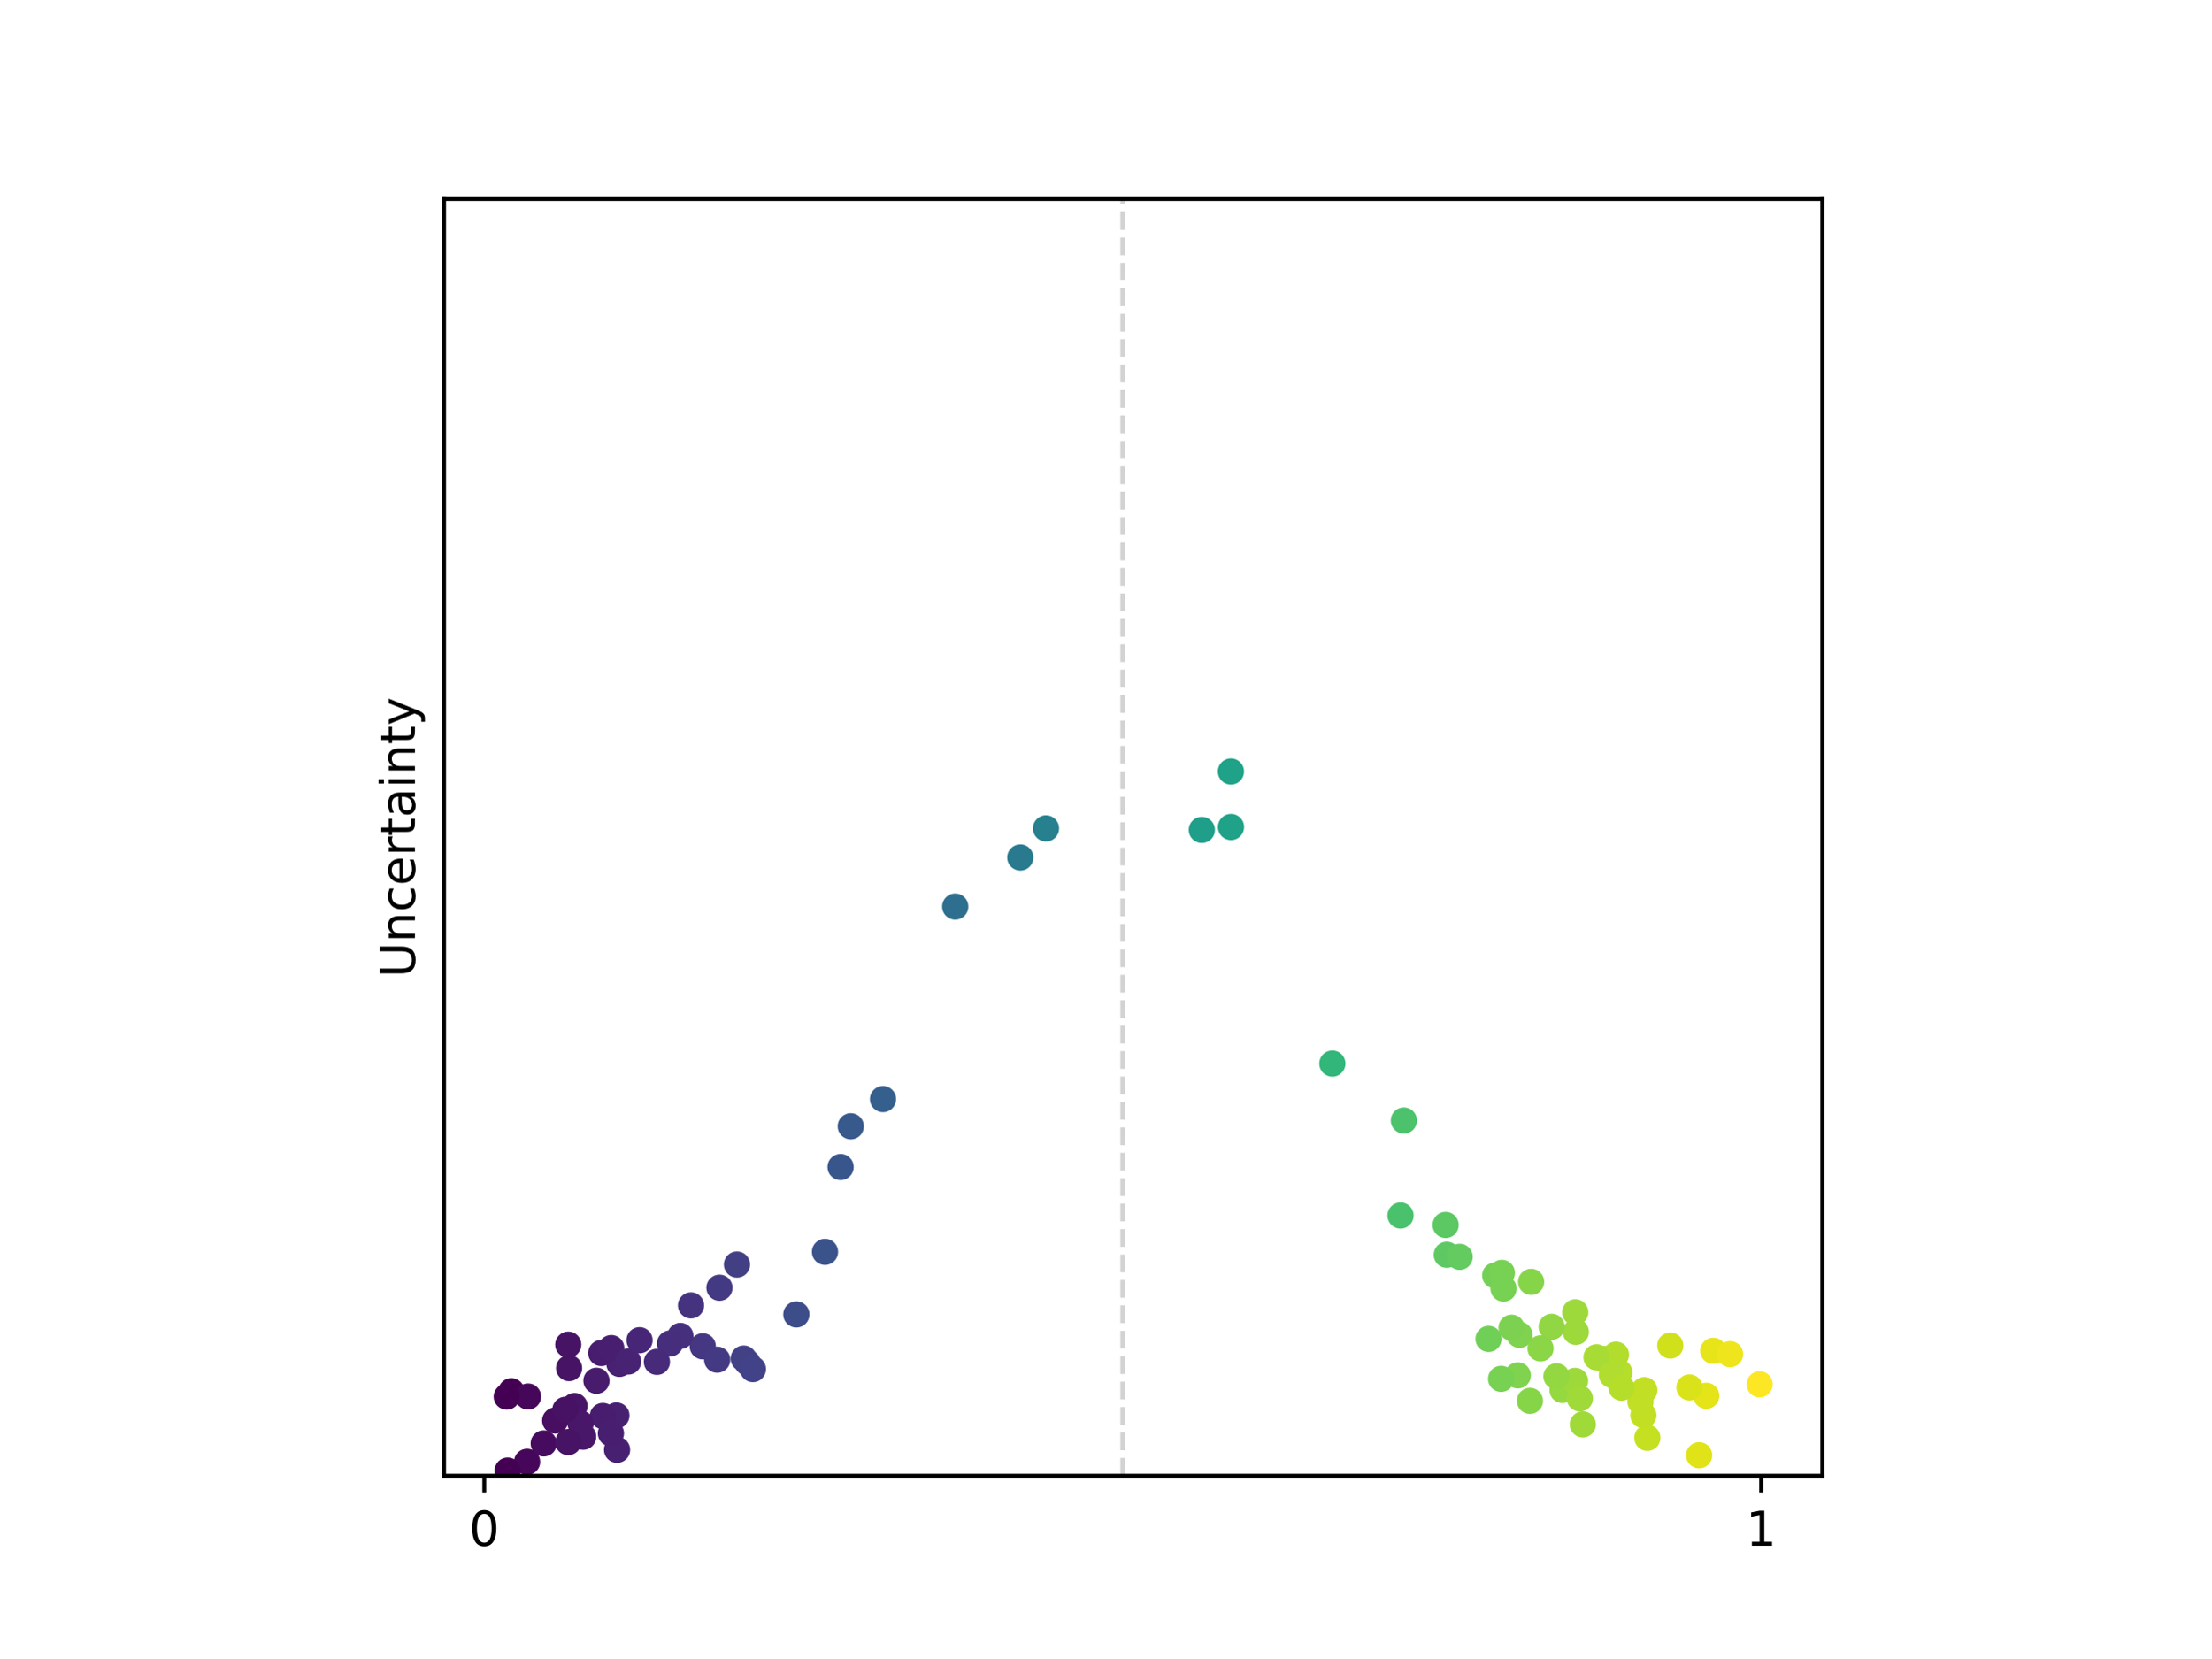
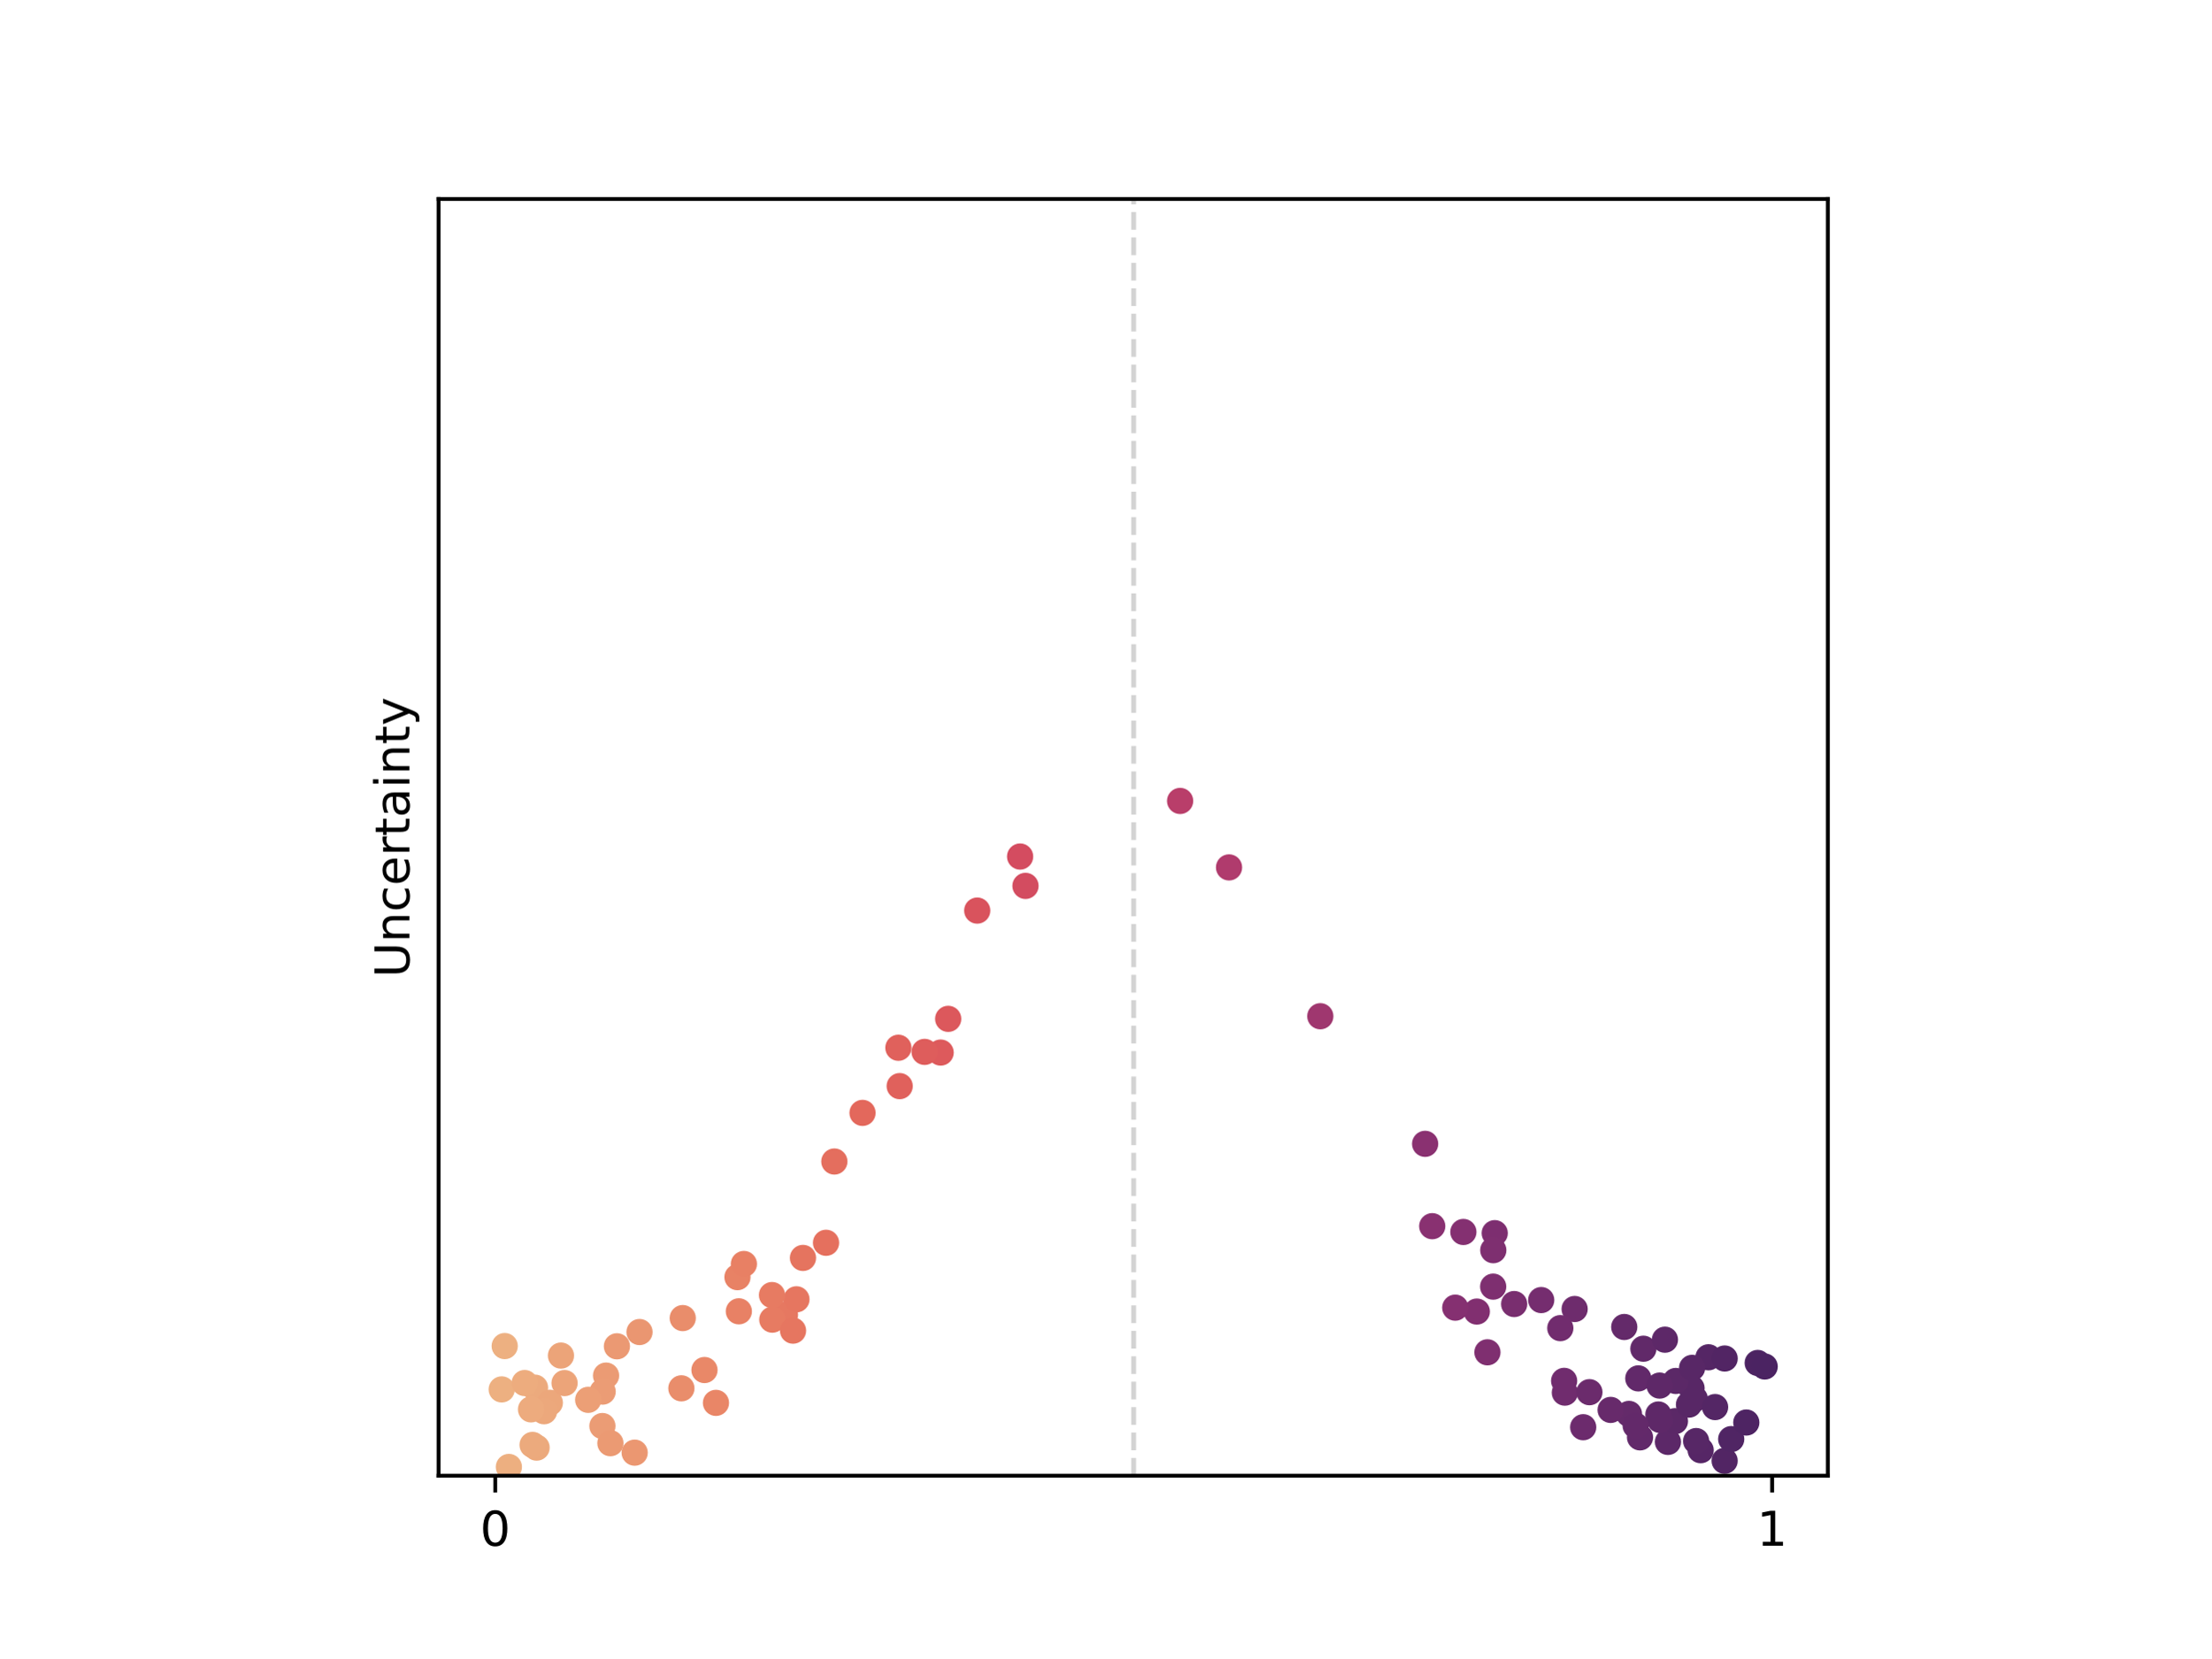
<svg xmlns="http://www.w3.org/2000/svg" xmlns:xlink="http://www.w3.org/1999/xlink" width="460.8pt" height="345.6pt" viewBox="0 0 460.8 345.6" version="1.1">
  <defs>
    <style type="text/css">*{stroke-linejoin: round; stroke-linecap: butt}</style>
  </defs>
  <g id="figure_1">
    <g id="patch_1">
      <path d="M 0 345.6  L 460.8 345.6  L 460.8 0  L 0 0  L 0 345.6  z " style="fill: none" />
    </g>
    <g id="axes_1">
      <g id="patch_2">
-         <path d="M 92.551 307.584  L 379.769 307.584  L 379.769 41.472  L 92.551 41.472  L 92.551 307.584  z " style="fill: none" />
+         <path d="M 91.391 307.584  L 380.929 307.584  L 380.929 41.472  L 91.391 41.472  L 91.391 307.584  z " style="fill: none" />
      </g>
      <g id="PathCollection_1">
        <defs>
-           <path id="C0_0_5937327ce5" d="M 0 2.236  C 0.593 2.236 1.162 2 1.581 1.581  C 2 1.162 2.236 0.593 2.236 -0  C 2.236 -0.593 2 -1.162 1.581 -1.581  C 1.162 -2 0.593 -2.236 0 -2.236  C -0.593 -2.236 -1.162 -2 -1.581 -1.581  C -2 -1.162 -2.236 -0.593 -2.236 0  C -2.236 0.593 -2 1.162 -1.581 1.581  C -1.162 2 -0.593 2.236 0 2.236  z " />
+           <path id="C0_0_00687b740f" d="M 0 2.236  C 0.593 2.236 1.162 2 1.581 1.581  C 2 1.162 2.236 0.593 2.236 -0  C 2.236 -0.593 2 -1.162 1.581 -1.581  C 1.162 -2 0.593 -2.236 0 -2.236  C -0.593 -2.236 -1.162 -2 -1.581 -1.581  C -2 -1.162 -2.236 -0.593 -2.236 0  C -2.236 0.593 -2 1.162 -1.581 1.581  C -1.162 2 -0.593 2.236 0 2.236  z " />
        </defs>
-         <g clip-path="url(#p5d95d31644)">
-           <use xlink:href="#C0_0_5937327ce5" x="153.583" y="263.57" style="fill: #423f85; stroke: #423f85" />
-         </g>
-         <g clip-path="url(#p5d95d31644)">
-           <use xlink:href="#C0_0_5937327ce5" x="115.703" y="296.094" style="fill: #470e61; stroke: #470e61" />
-         </g>
-         <g clip-path="url(#p5d95d31644)">
-           <use xlink:href="#C0_0_5937327ce5" x="165.962" y="273.971" style="fill: #3d4d8a; stroke: #3d4d8a" />
-         </g>
-         <g clip-path="url(#p5d95d31644)">
-           <use xlink:href="#C0_0_5937327ce5" x="146.452" y="280.612" style="fill: #453781; stroke: #453781" />
-         </g>
-         <g clip-path="url(#p5d95d31644)">
-           <use xlink:href="#C0_0_5937327ce5" x="141.788" y="278.45" style="fill: #46307e; stroke: #46307e" />
-         </g>
-         <g clip-path="url(#p5d95d31644)">
-           <use xlink:href="#C0_0_5937327ce5" x="149.46" y="283.407" style="fill: #443983; stroke: #443983" />
-         </g>
-         <g clip-path="url(#p5d95d31644)">
-           <use xlink:href="#C0_0_5937327ce5" x="212.633" y="178.725" style="fill: #297a8e; stroke: #297a8e" />
-         </g>
-         <g clip-path="url(#p5d95d31644)">
-           <use xlink:href="#C0_0_5937327ce5" x="129.096" y="284.275" style="fill: #482173; stroke: #482173" />
-         </g>
-         <g clip-path="url(#p5d95d31644)">
-           <use xlink:href="#C0_0_5937327ce5" x="109.849" y="304.691" style="fill: #46075a; stroke: #46075a" />
-         </g>
-         <g clip-path="url(#p5d95d31644)">
-           <use xlink:href="#C0_0_5937327ce5" x="128.458" y="295.035" style="fill: #482071; stroke: #482071" />
-         </g>
-         <g clip-path="url(#p5d95d31644)">
-           <use xlink:href="#C0_0_5937327ce5" x="118.595" y="285.157" style="fill: #471365; stroke: #471365" />
-         </g>
-         <g clip-path="url(#p5d95d31644)">
-           <use xlink:href="#C0_0_5937327ce5" x="106.575" y="289.972" style="fill: #440154; stroke: #440154" />
-         </g>
-         <g clip-path="url(#p5d95d31644)">
-           <use xlink:href="#C0_0_5937327ce5" x="177.302" y="234.748" style="fill: #38598c; stroke: #38598c" />
-         </g>
-         <g clip-path="url(#p5d95d31644)">
-           <use xlink:href="#C0_0_5937327ce5" x="199.069" y="188.956" style="fill: #2e6e8e; stroke: #2e6e8e" />
-         </g>
-         <g clip-path="url(#p5d95d31644)">
-           <use xlink:href="#C0_0_5937327ce5" x="139.633" y="280.027" style="fill: #472e7c; stroke: #472e7c" />
-         </g>
-         <g clip-path="url(#p5d95d31644)">
-           <use xlink:href="#C0_0_5937327ce5" x="154.989" y="283.162" style="fill: #424086; stroke: #424086" />
-         </g>
-         <g clip-path="url(#p5d95d31644)">
-           <use xlink:href="#C0_0_5937327ce5" x="113.311" y="300.858" style="fill: #460b5e; stroke: #460b5e" />
-         </g>
-         <g clip-path="url(#p5d95d31644)">
-           <use xlink:href="#C0_0_5937327ce5" x="105.799" y="306.526" style="fill: #440154; stroke: #440154" />
-         </g>
-         <g clip-path="url(#p5d95d31644)">
-           <use xlink:href="#C0_0_5937327ce5" x="125.305" y="282.013" style="fill: #481c6e; stroke: #481c6e" />
-         </g>
-         <g clip-path="url(#p5d95d31644)">
-           <use xlink:href="#C0_0_5937327ce5" x="127.386" y="280.984" style="fill: #481f70; stroke: #481f70" />
-         </g>
-         <g clip-path="url(#p5d95d31644)">
-           <use xlink:href="#C0_0_5937327ce5" x="130.91" y="283.787" style="fill: #482374; stroke: #482374" />
-         </g>
-         <g clip-path="url(#p5d95d31644)">
-           <use xlink:href="#C0_0_5937327ce5" x="119.735" y="293.067" style="fill: #481467; stroke: #481467" />
-         </g>
-         <g clip-path="url(#p5d95d31644)">
-           <use xlink:href="#C0_0_5937327ce5" x="110.042" y="291.079" style="fill: #46075a; stroke: #46075a" />
-         </g>
-         <g clip-path="url(#p5d95d31644)">
-           <use xlink:href="#C0_0_5937327ce5" x="125.641" y="295.133" style="fill: #481c6e; stroke: #481c6e" />
-         </g>
-         <g clip-path="url(#p5d95d31644)">
-           <use xlink:href="#C0_0_5937327ce5" x="105.606" y="291.108" style="fill: #440154; stroke: #440154" />
-         </g>
-         <g clip-path="url(#p5d95d31644)">
-           <use xlink:href="#C0_0_5937327ce5" x="136.901" y="283.854" style="fill: #472a7a; stroke: #472a7a" />
-         </g>
-         <g clip-path="url(#p5d95d31644)">
-           <use xlink:href="#C0_0_5937327ce5" x="149.939" y="268.403" style="fill: #443a83; stroke: #443a83" />
-         </g>
-         <g clip-path="url(#p5d95d31644)">
-           <use xlink:href="#C0_0_5937327ce5" x="120.992" y="296.71" style="fill: #481769; stroke: #481769" />
-         </g>
-         <g clip-path="url(#p5d95d31644)">
-           <use xlink:href="#C0_0_5937327ce5" x="128.595" y="302.188" style="fill: #482071; stroke: #482071" />
-         </g>
-         <g clip-path="url(#p5d95d31644)">
-           <use xlink:href="#C0_0_5937327ce5" x="175.182" y="243.246" style="fill: #39568c; stroke: #39568c" />
-         </g>
-         <g clip-path="url(#p5d95d31644)">
-           <use xlink:href="#C0_0_5937327ce5" x="121.533" y="299.459" style="fill: #481769; stroke: #481769" />
-         </g>
-         <g clip-path="url(#p5d95d31644)">
-           <use xlink:href="#C0_0_5937327ce5" x="171.93" y="260.928" style="fill: #3a538b; stroke: #3a538b" />
-         </g>
-         <g clip-path="url(#p5d95d31644)">
-           <use xlink:href="#C0_0_5937327ce5" x="144.004" y="272.083" style="fill: #46337f; stroke: #46337f" />
-         </g>
-         <g clip-path="url(#p5d95d31644)">
-           <use xlink:href="#C0_0_5937327ce5" x="127.316" y="298.756" style="fill: #481f70; stroke: #481f70" />
-         </g>
-         <g clip-path="url(#p5d95d31644)">
-           <use xlink:href="#C0_0_5937327ce5" x="217.987" y="172.663" style="fill: #27808e; stroke: #27808e" />
-         </g>
-         <g clip-path="url(#p5d95d31644)">
-           <use xlink:href="#C0_0_5937327ce5" x="118.424" y="280.265" style="fill: #471365; stroke: #471365" />
-         </g>
-         <g clip-path="url(#p5d95d31644)">
-           <use xlink:href="#C0_0_5937327ce5" x="155.775" y="284.041" style="fill: #424186; stroke: #424186" />
-         </g>
-         <g clip-path="url(#p5d95d31644)">
-           <use xlink:href="#C0_0_5937327ce5" x="184.018" y="229.088" style="fill: #355f8d; stroke: #355f8d" />
-         </g>
-         <g clip-path="url(#p5d95d31644)">
-           <use xlink:href="#C0_0_5937327ce5" x="156.906" y="285.359" style="fill: #414287; stroke: #414287" />
-         </g>
-         <g clip-path="url(#p5d95d31644)">
-           <use xlink:href="#C0_0_5937327ce5" x="117.825" y="293.846" style="fill: #471164; stroke: #471164" />
-         </g>
-         <g clip-path="url(#p5d95d31644)">
-           <use xlink:href="#C0_0_5937327ce5" x="124.301" y="287.791" style="fill: #481b6d; stroke: #481b6d" />
-         </g>
-         <g clip-path="url(#p5d95d31644)">
-           <use xlink:href="#C0_0_5937327ce5" x="118.415" y="300.584" style="fill: #471365; stroke: #471365" />
-         </g>
-         <g clip-path="url(#p5d95d31644)">
-           <use xlink:href="#C0_0_5937327ce5" x="133.282" y="279.344" style="fill: #482677; stroke: #482677" />
-         </g>
-         <g clip-path="url(#p5d95d31644)">
-           <use xlink:href="#C0_0_5937327ce5" x="316.313" y="286.671" style="fill: #7fd34e; stroke: #7fd34e" />
-         </g>
-         <g clip-path="url(#p5d95d31644)">
-           <use xlink:href="#C0_0_5937327ce5" x="328.41" y="277.608" style="fill: #9dd93b; stroke: #9dd93b" />
-         </g>
-         <g clip-path="url(#p5d95d31644)">
-           <use xlink:href="#C0_0_5937327ce5" x="342.685" y="289.747" style="fill: #c2df23; stroke: #c2df23" />
-         </g>
-         <g clip-path="url(#p5d95d31644)">
-           <use xlink:href="#C0_0_5937327ce5" x="301.275" y="255.322" style="fill: #5cc863; stroke: #5cc863" />
-         </g>
-         <g clip-path="url(#p5d95d31644)">
-           <use xlink:href="#C0_0_5937327ce5" x="334.179" y="283.24" style="fill: #addc30; stroke: #addc30" />
-         </g>
-         <g clip-path="url(#p5d95d31644)">
-           <use xlink:href="#C0_0_5937327ce5" x="337.476" y="286.045" style="fill: #b5de2b; stroke: #b5de2b" />
-         </g>
-         <g clip-path="url(#p5d95d31644)">
-           <use xlink:href="#C0_0_5937327ce5" x="343.312" y="299.687" style="fill: #c5e021; stroke: #c5e021" />
-         </g>
-         <g clip-path="url(#p5d95d31644)">
-           <use xlink:href="#C0_0_5937327ce5" x="342.49" y="294.983" style="fill: #c2df23; stroke: #c2df23" />
-         </g>
-         <g clip-path="url(#p5d95d31644)">
-           <use xlink:href="#C0_0_5937327ce5" x="336.768" y="282.355" style="fill: #b2dd2d; stroke: #b2dd2d" />
-         </g>
-         <g clip-path="url(#p5d95d31644)">
-           <use xlink:href="#C0_0_5937327ce5" x="256.528" y="160.805" style="fill: #1fa287; stroke: #1fa287" />
-         </g>
-         <g clip-path="url(#p5d95d31644)">
-           <use xlink:href="#C0_0_5937327ce5" x="355.586" y="290.923" style="fill: #e5e419; stroke: #e5e419" />
-         </g>
-         <g clip-path="url(#p5d95d31644)">
-           <use xlink:href="#C0_0_5937327ce5" x="341.884" y="292.157" style="fill: #c0df25; stroke: #c0df25" />
-         </g>
-         <g clip-path="url(#p5d95d31644)">
-           <use xlink:href="#C0_0_5937327ce5" x="332.714" y="282.907" style="fill: #a8db34; stroke: #a8db34" />
-         </g>
-         <g clip-path="url(#p5d95d31644)">
-           <use xlink:href="#C0_0_5937327ce5" x="301.512" y="261.537" style="fill: #5ec962; stroke: #5ec962" />
-         </g>
-         <g clip-path="url(#p5d95d31644)">
-           <use xlink:href="#C0_0_5937327ce5" x="325.635" y="289.719" style="fill: #95d840; stroke: #95d840" />
-         </g>
-         <g clip-path="url(#p5d95d31644)">
-           <use xlink:href="#C0_0_5937327ce5" x="352.089" y="289.189" style="fill: #dae319; stroke: #dae319" />
-         </g>
-         <g clip-path="url(#p5d95d31644)">
-           <use xlink:href="#C0_0_5937327ce5" x="323.37" y="276.548" style="fill: #90d743; stroke: #90d743" />
-         </g>
-         <g clip-path="url(#p5d95d31644)">
-           <use xlink:href="#C0_0_5937327ce5" x="357.047" y="281.555" style="fill: #e7e419; stroke: #e7e419" />
-         </g>
-         <g clip-path="url(#p5d95d31644)">
-           <use xlink:href="#C0_0_5937327ce5" x="354.101" y="303.322" style="fill: #dfe318; stroke: #dfe318" />
-         </g>
-         <g clip-path="url(#p5d95d31644)">
-           <use xlink:href="#C0_0_5937327ce5" x="328.288" y="273.522" style="fill: #9dd93b; stroke: #9dd93b" />
-         </g>
-         <g clip-path="url(#p5d95d31644)">
-           <use xlink:href="#C0_0_5937327ce5" x="256.544" y="172.373" style="fill: #1fa287; stroke: #1fa287" />
-         </g>
-         <g clip-path="url(#p5d95d31644)">
-           <use xlink:href="#C0_0_5937327ce5" x="250.468" y="172.98" style="fill: #1f9e89; stroke: #1f9e89" />
-         </g>
-         <g clip-path="url(#p5d95d31644)">
-           <use xlink:href="#C0_0_5937327ce5" x="311.608" y="265.852" style="fill: #73d056; stroke: #73d056" />
-         </g>
-         <g clip-path="url(#p5d95d31644)">
-           <use xlink:href="#C0_0_5937327ce5" x="328.25" y="287.811" style="fill: #9dd93b; stroke: #9dd93b" />
-         </g>
-         <g clip-path="url(#p5d95d31644)">
-           <use xlink:href="#C0_0_5937327ce5" x="316.669" y="278.222" style="fill: #7fd34e; stroke: #7fd34e" />
-         </g>
-         <g clip-path="url(#p5d95d31644)">
-           <use xlink:href="#C0_0_5937327ce5" x="315.016" y="276.731" style="fill: #7cd250; stroke: #7cd250" />
-         </g>
-         <g clip-path="url(#p5d95d31644)">
-           <use xlink:href="#C0_0_5937327ce5" x="335.928" y="286.574" style="fill: #b0dd2f; stroke: #b0dd2f" />
-         </g>
-         <g clip-path="url(#p5d95d31644)">
-           <use xlink:href="#C0_0_5937327ce5" x="277.667" y="221.679" style="fill: #32b67a; stroke: #32b67a" />
-         </g>
-         <g clip-path="url(#p5d95d31644)">
-           <use xlink:href="#C0_0_5937327ce5" x="318.846" y="291.985" style="fill: #86d549; stroke: #86d549" />
-         </g>
-         <g clip-path="url(#p5d95d31644)">
-           <use xlink:href="#C0_0_5937327ce5" x="337.934" y="289.238" style="fill: #b5de2b; stroke: #b5de2b" />
-         </g>
-         <g clip-path="url(#p5d95d31644)">
-           <use xlink:href="#C0_0_5937327ce5" x="313.339" y="268.581" style="fill: #77d153; stroke: #77d153" />
-         </g>
-         <g clip-path="url(#p5d95d31644)">
-           <use xlink:href="#C0_0_5937327ce5" x="292.573" y="233.55" style="fill: #4cc26c; stroke: #4cc26c" />
-         </g>
-         <g clip-path="url(#p5d95d31644)">
-           <use xlink:href="#C0_0_5937327ce5" x="329.244" y="291.479" style="fill: #a0da39; stroke: #a0da39" />
-         </g>
-         <g clip-path="url(#p5d95d31644)">
-           <use xlink:href="#C0_0_5937327ce5" x="348.091" y="280.454" style="fill: #d0e11c; stroke: #d0e11c" />
-         </g>
-         <g clip-path="url(#p5d95d31644)">
-           <use xlink:href="#C0_0_5937327ce5" x="329.867" y="296.89" style="fill: #a0da39; stroke: #a0da39" />
-         </g>
-         <g clip-path="url(#p5d95d31644)">
-           <use xlink:href="#C0_0_5937327ce5" x="291.878" y="253.351" style="fill: #4ac16d; stroke: #4ac16d" />
-         </g>
-         <g clip-path="url(#p5d95d31644)">
-           <use xlink:href="#C0_0_5937327ce5" x="312.834" y="287.392" style="fill: #77d153; stroke: #77d153" />
-         </g>
-         <g clip-path="url(#p5d95d31644)">
-           <use xlink:href="#C0_0_5937327ce5" x="366.714" y="288.533" style="fill: #fde725; stroke: #fde725" />
-         </g>
-         <g clip-path="url(#p5d95d31644)">
-           <use xlink:href="#C0_0_5937327ce5" x="324.368" y="286.864" style="fill: #93d741; stroke: #93d741" />
-         </g>
-         <g clip-path="url(#p5d95d31644)">
-           <use xlink:href="#C0_0_5937327ce5" x="304.202" y="261.964" style="fill: #63cb5f; stroke: #63cb5f" />
-         </g>
-         <g clip-path="url(#p5d95d31644)">
-           <use xlink:href="#C0_0_5937327ce5" x="321.051" y="281.049" style="fill: #8bd646; stroke: #8bd646" />
-         </g>
-         <g clip-path="url(#p5d95d31644)">
-           <use xlink:href="#C0_0_5937327ce5" x="360.554" y="282.253" style="fill: #efe51c; stroke: #efe51c" />
-         </g>
-         <g clip-path="url(#p5d95d31644)">
-           <use xlink:href="#C0_0_5937327ce5" x="312.989" y="265.307" style="fill: #77d153; stroke: #77d153" />
-         </g>
-         <g clip-path="url(#p5d95d31644)">
-           <use xlink:href="#C0_0_5937327ce5" x="319.093" y="267.184" style="fill: #86d549; stroke: #86d549" />
-         </g>
-         <g clip-path="url(#p5d95d31644)">
-           <use xlink:href="#C0_0_5937327ce5" x="310.215" y="279.068" style="fill: #70cf57; stroke: #70cf57" />
+         <g clip-path="url(#p570dd96b54)">
+           <use xlink:href="#C0_0_00687b740f" x="111.494" y="289.234" style="fill: #ecaa7d; stroke: #ecaa7d" />
+         </g>
+         <g clip-path="url(#p570dd96b54)">
+           <use xlink:href="#C0_0_00687b740f" x="196.031" y="219.388" style="fill: #dd5a5c; stroke: #dd5a5c" />
+         </g>
+         <g clip-path="url(#p570dd96b54)">
+           <use xlink:href="#C0_0_00687b740f" x="187.495" y="226.382" style="fill: #e0615c; stroke: #e0615c" />
+         </g>
+         <g clip-path="url(#p570dd96b54)">
+           <use xlink:href="#C0_0_00687b740f" x="133.273" y="277.638" style="fill: #ea9671; stroke: #ea9671" />
+         </g>
+         <g clip-path="url(#p570dd96b54)">
+           <use xlink:href="#C0_0_00687b740f" x="163.588" y="274.042" style="fill: #e67861; stroke: #e67861" />
+         </g>
+         <g clip-path="url(#p570dd96b54)">
+           <use xlink:href="#C0_0_00687b740f" x="146.814" y="285.559" style="fill: #e98868; stroke: #e98868" />
+         </g>
+         <g clip-path="url(#p570dd96b54)">
+           <use xlink:href="#C0_0_00687b740f" x="153.686" y="266.197" style="fill: #e88265; stroke: #e88265" />
+         </g>
+         <g clip-path="url(#p570dd96b54)">
+           <use xlink:href="#C0_0_00687b740f" x="126.3" y="286.716" style="fill: #eb9b74; stroke: #eb9b74" />
+         </g>
+         <g clip-path="url(#p570dd96b54)">
+           <use xlink:href="#C0_0_00687b740f" x="167.34" y="262.191" style="fill: #e5745f; stroke: #e5745f" />
+         </g>
+         <g clip-path="url(#p570dd96b54)">
+           <use xlink:href="#C0_0_00687b740f" x="111.827" y="301.73" style="fill: #eca97c; stroke: #eca97c" />
+         </g>
+         <g clip-path="url(#p570dd96b54)">
+           <use xlink:href="#C0_0_00687b740f" x="110.987" y="301.166" style="fill: #ecaa7d; stroke: #ecaa7d" />
+         </g>
+         <g clip-path="url(#p570dd96b54)">
+           <use xlink:href="#C0_0_00687b740f" x="106.047" y="305.762" style="fill: #edaf80; stroke: #edaf80" />
+         </g>
+         <g clip-path="url(#p570dd96b54)">
+           <use xlink:href="#C0_0_00687b740f" x="155.025" y="263.455" style="fill: #e88064; stroke: #e88064" />
+         </g>
+         <g clip-path="url(#p570dd96b54)">
+           <use xlink:href="#C0_0_00687b740f" x="212.592" y="178.53" style="fill: #d44c60; stroke: #d44c60" />
+         </g>
+         <g clip-path="url(#p570dd96b54)">
+           <use xlink:href="#C0_0_00687b740f" x="165.979" y="270.818" style="fill: #e67660; stroke: #e67660" />
+         </g>
+         <g clip-path="url(#p570dd96b54)">
+           <use xlink:href="#C0_0_00687b740f" x="116.899" y="282.546" style="fill: #eca479; stroke: #eca479" />
+         </g>
+         <g clip-path="url(#p570dd96b54)">
+           <use xlink:href="#C0_0_00687b740f" x="160.947" y="275.06" style="fill: #e77b62; stroke: #e77b62" />
+         </g>
+         <g clip-path="url(#p570dd96b54)">
+           <use xlink:href="#C0_0_00687b740f" x="128.564" y="280.612" style="fill: #eb9973; stroke: #eb9973" />
+         </g>
+         <g clip-path="url(#p570dd96b54)">
+           <use xlink:href="#C0_0_00687b740f" x="192.689" y="219.247" style="fill: #de5d5c; stroke: #de5d5c" />
+         </g>
+         <g clip-path="url(#p570dd96b54)">
+           <use xlink:href="#C0_0_00687b740f" x="172.147" y="259.036" style="fill: #e5705e; stroke: #e5705e" />
+         </g>
+         <g clip-path="url(#p570dd96b54)">
+           <use xlink:href="#C0_0_00687b740f" x="114.58" y="292.382" style="fill: #eca77b; stroke: #eca77b" />
+         </g>
+         <g clip-path="url(#p570dd96b54)">
+           <use xlink:href="#C0_0_00687b740f" x="125.593" y="290.055" style="fill: #eb9c75; stroke: #eb9c75" />
+         </g>
+         <g clip-path="url(#p570dd96b54)">
+           <use xlink:href="#C0_0_00687b740f" x="173.88" y="242.096" style="fill: #e46e5e; stroke: #e46e5e" />
+         </g>
+         <g clip-path="url(#p570dd96b54)">
+           <use xlink:href="#C0_0_00687b740f" x="113.378" y="294.151" style="fill: #eca87c; stroke: #eca87c" />
+         </g>
+         <g clip-path="url(#p570dd96b54)">
+           <use xlink:href="#C0_0_00687b740f" x="125.54" y="297.232" style="fill: #eb9c75; stroke: #eb9c75" />
+         </g>
+         <g clip-path="url(#p570dd96b54)">
+           <use xlink:href="#C0_0_00687b740f" x="203.657" y="189.794" style="fill: #d9535d; stroke: #d9535d" />
+         </g>
+         <g clip-path="url(#p570dd96b54)">
+           <use xlink:href="#C0_0_00687b740f" x="149.207" y="292.403" style="fill: #e98667; stroke: #e98667" />
+         </g>
+         <g clip-path="url(#p570dd96b54)">
+           <use xlink:href="#C0_0_00687b740f" x="105.18" y="280.564" style="fill: #edb081; stroke: #edb081" />
+         </g>
+         <g clip-path="url(#p570dd96b54)">
+           <use xlink:href="#C0_0_00687b740f" x="179.752" y="231.961" style="fill: #e3685c; stroke: #e3685c" />
+         </g>
+         <g clip-path="url(#p570dd96b54)">
+           <use xlink:href="#C0_0_00687b740f" x="141.998" y="289.373" style="fill: #e98d6b; stroke: #e98d6b" />
+         </g>
+         <g clip-path="url(#p570dd96b54)">
+           <use xlink:href="#C0_0_00687b740f" x="160.885" y="269.931" style="fill: #e77b62; stroke: #e77b62" />
+         </g>
+         <g clip-path="url(#p570dd96b54)">
+           <use xlink:href="#C0_0_00687b740f" x="132.265" y="302.782" style="fill: #eb9771; stroke: #eb9771" />
+         </g>
+         <g clip-path="url(#p570dd96b54)">
+           <use xlink:href="#C0_0_00687b740f" x="165.27" y="277.348" style="fill: #e67660; stroke: #e67660" />
+         </g>
+         <g clip-path="url(#p570dd96b54)">
+           <use xlink:href="#C0_0_00687b740f" x="117.654" y="288.277" style="fill: #eca479; stroke: #eca479" />
+         </g>
+         <g clip-path="url(#p570dd96b54)">
+           <use xlink:href="#C0_0_00687b740f" x="187.226" y="218.385" style="fill: #e0615c; stroke: #e0615c" />
+         </g>
+         <g clip-path="url(#p570dd96b54)">
+           <use xlink:href="#C0_0_00687b740f" x="122.576" y="291.773" style="fill: #ec9f76; stroke: #ec9f76" />
+         </g>
+         <g clip-path="url(#p570dd96b54)">
+           <use xlink:href="#C0_0_00687b740f" x="153.975" y="273.322" style="fill: #e88165; stroke: #e88165" />
+         </g>
+         <g clip-path="url(#p570dd96b54)">
+           <use xlink:href="#C0_0_00687b740f" x="197.606" y="212.359" style="fill: #dc585c; stroke: #dc585c" />
+         </g>
+         <g clip-path="url(#p570dd96b54)">
+           <use xlink:href="#C0_0_00687b740f" x="127.207" y="300.809" style="fill: #eb9a73; stroke: #eb9a73" />
+         </g>
+         <g clip-path="url(#p570dd96b54)">
+           <use xlink:href="#C0_0_00687b740f" x="104.551" y="289.598" style="fill: #edb081; stroke: #edb081" />
+         </g>
+         <g clip-path="url(#p570dd96b54)">
+           <use xlink:href="#C0_0_00687b740f" x="213.714" y="184.649" style="fill: #d34c60; stroke: #d34c60" />
+         </g>
+         <g clip-path="url(#p570dd96b54)">
+           <use xlink:href="#C0_0_00687b740f" x="110.658" y="293.757" style="fill: #edab7e; stroke: #edab7e" />
+         </g>
+         <g clip-path="url(#p570dd96b54)">
+           <use xlink:href="#C0_0_00687b740f" x="109.334" y="288.269" style="fill: #edac7e; stroke: #edac7e" />
+         </g>
+         <g clip-path="url(#p570dd96b54)">
+           <use xlink:href="#C0_0_00687b740f" x="142.282" y="274.731" style="fill: #e98d6b; stroke: #e98d6b" />
+         </g>
+         <g clip-path="url(#p570dd96b54)">
+           <use xlink:href="#C0_0_00687b740f" x="311.507" y="257.028" style="fill: #7d2e70; stroke: #7d2e70" />
+         </g>
+         <g clip-path="url(#p570dd96b54)">
+           <use xlink:href="#C0_0_00687b740f" x="341.429" y="287.301" style="fill: #62296a; stroke: #62296a" />
+         </g>
+         <g clip-path="url(#p570dd96b54)">
+           <use xlink:href="#C0_0_00687b740f" x="328.161" y="272.839" style="fill: #6e2c6d; stroke: #6e2c6d" />
+         </g>
+         <g clip-path="url(#p570dd96b54)">
+           <use xlink:href="#C0_0_00687b740f" x="342.486" y="281.118" style="fill: #612969; stroke: #612969" />
+         </g>
+         <g clip-path="url(#p570dd96b54)">
+           <use xlink:href="#C0_0_00687b740f" x="347.606" y="300.54" style="fill: #5c2868; stroke: #5c2868" />
+         </g>
+         <g clip-path="url(#p570dd96b54)">
+           <use xlink:href="#C0_0_00687b740f" x="349.064" y="296.223" style="fill: #5b2867; stroke: #5b2867" />
+         </g>
+         <g clip-path="url(#p570dd96b54)">
+           <use xlink:href="#C0_0_00687b740f" x="352.525" y="289.348" style="fill: #582766; stroke: #582766" />
+         </g>
+         <g clip-path="url(#p570dd96b54)">
+           <use xlink:href="#C0_0_00687b740f" x="359.423" y="304.48" style="fill: #522564; stroke: #522564" />
+         </g>
+         <g clip-path="url(#p570dd96b54)">
+           <use xlink:href="#C0_0_00687b740f" x="351.99" y="292.766" style="fill: #582766; stroke: #582766" />
+         </g>
+         <g clip-path="url(#p570dd96b54)">
+           <use xlink:href="#C0_0_00687b740f" x="311.205" y="260.58" style="fill: #7e2f70; stroke: #7e2f70" />
+         </g>
+         <g clip-path="url(#p570dd96b54)">
+           <use xlink:href="#C0_0_00687b740f" x="345.953" y="295.958" style="fill: #5e2868; stroke: #5e2868" />
+         </g>
+         <g clip-path="url(#p570dd96b54)">
+           <use xlink:href="#C0_0_00687b740f" x="354.427" y="302.27" style="fill: #562666; stroke: #562666" />
+         </g>
+         <g clip-path="url(#p570dd96b54)">
+           <use xlink:href="#C0_0_00687b740f" x="275.156" y="211.815" style="fill: #9f376f; stroke: #9f376f" />
+         </g>
+         <g clip-path="url(#p570dd96b54)">
+           <use xlink:href="#C0_0_00687b740f" x="311.179" y="268.176" style="fill: #7e2f70; stroke: #7e2f70" />
+         </g>
+         <g clip-path="url(#p570dd96b54)">
+           <use xlink:href="#C0_0_00687b740f" x="366.31" y="284.086" style="fill: #4c2362; stroke: #4c2362" />
+         </g>
+         <g clip-path="url(#p570dd96b54)">
+           <use xlink:href="#C0_0_00687b740f" x="349.234" y="287.837" style="fill: #5b2867; stroke: #5b2867" />
+         </g>
+         <g clip-path="url(#p570dd96b54)">
+           <use xlink:href="#C0_0_00687b740f" x="256.134" y="180.795" style="fill: #b03b6d; stroke: #b03b6d" />
+         </g>
+         <g clip-path="url(#p570dd96b54)">
+           <use xlink:href="#C0_0_00687b740f" x="321.192" y="270.978" style="fill: #752d6f; stroke: #752d6f" />
+         </g>
+         <g clip-path="url(#p570dd96b54)">
+           <use xlink:href="#C0_0_00687b740f" x="307.772" y="273.373" style="fill: #812f70; stroke: #812f70" />
+         </g>
+         <g clip-path="url(#p570dd96b54)">
+           <use xlink:href="#C0_0_00687b740f" x="341.786" y="299.592" style="fill: #62296a; stroke: #62296a" />
+         </g>
+         <g clip-path="url(#p570dd96b54)">
+           <use xlink:href="#C0_0_00687b740f" x="329.944" y="297.479" style="fill: #6c2b6d; stroke: #6c2b6d" />
+         </g>
+         <g clip-path="url(#p570dd96b54)">
+           <use xlink:href="#C0_0_00687b740f" x="345.866" y="288.802" style="fill: #5e2868; stroke: #5e2868" />
+         </g>
+         <g clip-path="url(#p570dd96b54)">
+           <use xlink:href="#C0_0_00687b740f" x="325.969" y="287.814" style="fill: #702c6e; stroke: #702c6e" />
+         </g>
+         <g clip-path="url(#p570dd96b54)">
+           <use xlink:href="#C0_0_00687b740f" x="367.769" y="284.824" style="fill: #4b2362; stroke: #4b2362" />
+         </g>
+         <g clip-path="url(#p570dd96b54)">
+           <use xlink:href="#C0_0_00687b740f" x="315.558" y="271.803" style="fill: #792e6f; stroke: #792e6f" />
+         </g>
+         <g clip-path="url(#p570dd96b54)">
+           <use xlink:href="#C0_0_00687b740f" x="356.052" y="282.901" style="fill: #552665; stroke: #552665" />
+         </g>
+         <g clip-path="url(#p570dd96b54)">
+           <use xlink:href="#C0_0_00687b740f" x="352.64" y="285.106" style="fill: #582766; stroke: #582766" />
+         </g>
+         <g clip-path="url(#p570dd96b54)">
+           <use xlink:href="#C0_0_00687b740f" x="303.281" y="272.559" style="fill: #853071; stroke: #853071" />
+         </g>
+         <g clip-path="url(#p570dd96b54)">
+           <use xlink:href="#C0_0_00687b740f" x="326.12" y="290.269" style="fill: #702c6e; stroke: #702c6e" />
+         </g>
+         <g clip-path="url(#p570dd96b54)">
+           <use xlink:href="#C0_0_00687b740f" x="298.479" y="255.575" style="fill: #893171; stroke: #893171" />
+         </g>
+         <g clip-path="url(#p570dd96b54)">
+           <use xlink:href="#C0_0_00687b740f" x="304.971" y="256.781" style="fill: #843071; stroke: #843071" />
+         </g>
+         <g clip-path="url(#p570dd96b54)">
+           <use xlink:href="#C0_0_00687b740f" x="331.241" y="290.176" style="fill: #6b2b6c; stroke: #6b2b6c" />
+         </g>
+         <g clip-path="url(#p570dd96b54)">
+           <use xlink:href="#C0_0_00687b740f" x="360.789" y="299.957" style="fill: #502564; stroke: #502564" />
+         </g>
+         <g clip-path="url(#p570dd96b54)">
+           <use xlink:href="#C0_0_00687b740f" x="353.215" y="291.58" style="fill: #582766; stroke: #582766" />
+         </g>
+         <g clip-path="url(#p570dd96b54)">
+           <use xlink:href="#C0_0_00687b740f" x="325.173" y="276.829" style="fill: #712c6e; stroke: #712c6e" />
+         </g>
+         <g clip-path="url(#p570dd96b54)">
+           <use xlink:href="#C0_0_00687b740f" x="359.427" y="283.156" style="fill: #522564; stroke: #522564" />
+         </g>
+         <g clip-path="url(#p570dd96b54)">
+           <use xlink:href="#C0_0_00687b740f" x="346.979" y="279.234" style="fill: #5d2868; stroke: #5d2868" />
+         </g>
+         <g clip-path="url(#p570dd96b54)">
+           <use xlink:href="#C0_0_00687b740f" x="297.001" y="238.41" style="fill: #8a3171; stroke: #8a3171" />
+         </g>
+         <g clip-path="url(#p570dd96b54)">
+           <use xlink:href="#C0_0_00687b740f" x="345.61" y="294.826" style="fill: #5e2868; stroke: #5e2868" />
+         </g>
+         <g clip-path="url(#p570dd96b54)">
+           <use xlink:href="#C0_0_00687b740f" x="357.429" y="293.28" style="fill: #542665; stroke: #542665" />
+         </g>
+         <g clip-path="url(#p570dd96b54)">
+           <use xlink:href="#C0_0_00687b740f" x="245.939" y="166.941" style="fill: #b93e6a; stroke: #b93e6a" />
+         </g>
+         <g clip-path="url(#p570dd96b54)">
+           <use xlink:href="#C0_0_00687b740f" x="309.985" y="281.863" style="fill: #7f2f70; stroke: #7f2f70" />
+         </g>
+         <g clip-path="url(#p570dd96b54)">
+           <use xlink:href="#C0_0_00687b740f" x="339.484" y="294.704" style="fill: #642a6a; stroke: #642a6a" />
+         </g>
+         <g clip-path="url(#p570dd96b54)">
+           <use xlink:href="#C0_0_00687b740f" x="340.875" y="297.142" style="fill: #63296a; stroke: #63296a" />
+         </g>
+         <g clip-path="url(#p570dd96b54)">
+           <use xlink:href="#C0_0_00687b740f" x="338.499" y="276.587" style="fill: #642a6a; stroke: #642a6a" />
+         </g>
+         <g clip-path="url(#p570dd96b54)">
+           <use xlink:href="#C0_0_00687b740f" x="353.483" y="300.362" style="fill: #572766; stroke: #572766" />
+         </g>
+         <g clip-path="url(#p570dd96b54)">
+           <use xlink:href="#C0_0_00687b740f" x="363.936" y="296.499" style="fill: #4e2463; stroke: #4e2463" />
+         </g>
+         <g clip-path="url(#p570dd96b54)">
+           <use xlink:href="#C0_0_00687b740f" x="335.66" y="293.871" style="fill: #672a6b; stroke: #672a6b" />
        </g>
      </g>
      <g id="matplotlib.axis_1">
        <g id="xtick_1">
          <g id="line2d_1">
            <defs>
-               <path id="m19e2175c76" d="M 0 0  L 0 3.5  " style="stroke: #000000; stroke-width: 0.8" />
+               <path id="m744f575859" d="M 0 0  L 0 3.5  " style="stroke: #000000; stroke-width: 0.8" />
            </defs>
            <g>
-               <use xlink:href="#m19e2175c76" x="100.921" y="307.584" style="stroke: #000000; stroke-width: 0.8" />
+               <use xlink:href="#m744f575859" x="103.209" y="307.584" style="stroke: #000000; stroke-width: 0.8" />
            </g>
          </g>
          <g id="text_1">
-             <g transform="translate(97.73947 322.1824) scale(0.1 -0.1)">
+             <g transform="translate(100.0282 322.1824) scale(0.1 -0.1)">
              <defs>
                <path id="DejaVuSans-30" d="M 2034 4250  Q 1547 4250 1301 3770  Q 1056 3291 1056 2328  Q 1056 1369 1301 889  Q 1547 409 2034 409  Q 2525 409 2770 889  Q 3016 1369 3016 2328  Q 3016 3291 2770 3770  Q 2525 4250 2034 4250  z M 2034 4750  Q 2819 4750 3233 4129  Q 3647 3509 3647 2328  Q 3647 1150 3233 529  Q 2819 -91 2034 -91  Q 1250 -91 836 529  Q 422 1150 422 2328  Q 422 3509 836 4129  Q 1250 4750 2034 4750  z " transform="scale(0.015625)" />
              </defs>
              <use xlink:href="#DejaVuSans-30" />
            </g>
          </g>
        </g>
        <g id="xtick_2">
          <g id="line2d_2">
            <g>
-               <use xlink:href="#m19e2175c76" x="367.033" y="307.584" style="stroke: #000000; stroke-width: 0.8" />
+               <use xlink:href="#m744f575859" x="369.321" y="307.584" style="stroke: #000000; stroke-width: 0.8" />
            </g>
          </g>
          <g id="text_2">
-             <g transform="translate(363.8515 322.1824) scale(0.1 -0.1)">
+             <g transform="translate(366.1402 322.1824) scale(0.1 -0.1)">
              <defs>
                <path id="DejaVuSans-31" d="M 794 531  L 1825 531  L 1825 4091  L 703 3866  L 703 4441  L 1819 4666  L 2450 4666  L 2450 531  L 3481 531  L 3481 0  L 794 0  L 794 531  z " transform="scale(0.015625)" />
              </defs>
              <use xlink:href="#DejaVuSans-31" />
            </g>
          </g>
        </g>
      </g>
      <g id="matplotlib.axis_2">
        <g id="text_3">
-           <g transform="translate(86.47101 203.7389) rotate(-90) scale(0.1 -0.1)">
+           <g transform="translate(85.31083 203.7389) rotate(-90) scale(0.1 -0.1)">
            <defs>
              <path id="DejaVuSans-55" d="M 556 4666  L 1191 4666  L 1191 1831  Q 1191 1081 1462 751  Q 1734 422 2344 422  Q 2950 422 3222 751  Q 3494 1081 3494 1831  L 3494 4666  L 4128 4666  L 4128 1753  Q 4128 841 3676 375  Q 3225 -91 2344 -91  Q 1459 -91 1007 375  Q 556 841 556 1753  L 556 4666  z " transform="scale(0.015625)" />
              <path id="DejaVuSans-6e" d="M 3513 2113  L 3513 0  L 2938 0  L 2938 2094  Q 2938 2591 2744 2837  Q 2550 3084 2163 3084  Q 1697 3084 1428 2787  Q 1159 2491 1159 1978  L 1159 0  L 581 0  L 581 3500  L 1159 3500  L 1159 2956  Q 1366 3272 1645 3428  Q 1925 3584 2291 3584  Q 2894 3584 3203 3211  Q 3513 2838 3513 2113  z " transform="scale(0.015625)" />
              <path id="DejaVuSans-63" d="M 3122 3366  L 3122 2828  Q 2878 2963 2633 3030  Q 2388 3097 2138 3097  Q 1578 3097 1268 2742  Q 959 2388 959 1747  Q 959 1106 1268 751  Q 1578 397 2138 397  Q 2388 397 2633 464  Q 2878 531 3122 666  L 3122 134  Q 2881 22 2623 -34  Q 2366 -91 2075 -91  Q 1284 -91 818 406  Q 353 903 353 1747  Q 353 2603 823 3093  Q 1294 3584 2113 3584  Q 2378 3584 2631 3529  Q 2884 3475 3122 3366  z " transform="scale(0.015625)" />
              <path id="DejaVuSans-65" d="M 3597 1894  L 3597 1613  L 953 1613  Q 991 1019 1311 708  Q 1631 397 2203 397  Q 2534 397 2845 478  Q 3156 559 3463 722  L 3463 178  Q 3153 47 2828 -22  Q 2503 -91 2169 -91  Q 1331 -91 842 396  Q 353 884 353 1716  Q 353 2575 817 3079  Q 1281 3584 2069 3584  Q 2775 3584 3186 3129  Q 3597 2675 3597 1894  z M 3022 2063  Q 3016 2534 2758 2815  Q 2500 3097 2075 3097  Q 1594 3097 1305 2825  Q 1016 2553 972 2059  L 3022 2063  z " transform="scale(0.015625)" />
              <path id="DejaVuSans-72" d="M 2631 2963  Q 2534 3019 2420 3045  Q 2306 3072 2169 3072  Q 1681 3072 1420 2755  Q 1159 2438 1159 1844  L 1159 0  L 581 0  L 581 3500  L 1159 3500  L 1159 2956  Q 1341 3275 1631 3429  Q 1922 3584 2338 3584  Q 2397 3584 2469 3576  Q 2541 3569 2628 3553  L 2631 2963  z " transform="scale(0.015625)" />
              <path id="DejaVuSans-74" d="M 1172 4494  L 1172 3500  L 2356 3500  L 2356 3053  L 1172 3053  L 1172 1153  Q 1172 725 1289 603  Q 1406 481 1766 481  L 2356 481  L 2356 0  L 1766 0  Q 1100 0 847 248  Q 594 497 594 1153  L 594 3053  L 172 3053  L 172 3500  L 594 3500  L 594 4494  L 1172 4494  z " transform="scale(0.015625)" />
              <path id="DejaVuSans-61" d="M 2194 1759  Q 1497 1759 1228 1600  Q 959 1441 959 1056  Q 959 750 1161 570  Q 1363 391 1709 391  Q 2188 391 2477 730  Q 2766 1069 2766 1631  L 2766 1759  L 2194 1759  z M 3341 1997  L 3341 0  L 2766 0  L 2766 531  Q 2569 213 2275 61  Q 1981 -91 1556 -91  Q 1019 -91 701 211  Q 384 513 384 1019  Q 384 1609 779 1909  Q 1175 2209 1959 2209  L 2766 2209  L 2766 2266  Q 2766 2663 2505 2880  Q 2244 3097 1772 3097  Q 1472 3097 1187 3025  Q 903 2953 641 2809  L 641 3341  Q 956 3463 1253 3523  Q 1550 3584 1831 3584  Q 2591 3584 2966 3190  Q 3341 2797 3341 1997  z " transform="scale(0.015625)" />
              <path id="DejaVuSans-69" d="M 603 3500  L 1178 3500  L 1178 0  L 603 0  L 603 3500  z M 603 4863  L 1178 4863  L 1178 4134  L 603 4134  L 603 4863  z " transform="scale(0.015625)" />
              <path id="DejaVuSans-79" d="M 2059 -325  Q 1816 -950 1584 -1140  Q 1353 -1331 966 -1331  L 506 -1331  L 506 -850  L 844 -850  Q 1081 -850 1212 -737  Q 1344 -625 1503 -206  L 1606 56  L 191 3500  L 800 3500  L 1894 763  L 2988 3500  L 3597 3500  L 2059 -325  z " transform="scale(0.015625)" />
            </defs>
            <use xlink:href="#DejaVuSans-55" />
            <use xlink:href="#DejaVuSans-6e" x="73.193" />
            <use xlink:href="#DejaVuSans-63" x="136.572" />
            <use xlink:href="#DejaVuSans-65" x="191.553" />
            <use xlink:href="#DejaVuSans-72" x="253.076" />
            <use xlink:href="#DejaVuSans-74" x="294.189" />
            <use xlink:href="#DejaVuSans-61" x="333.398" />
            <use xlink:href="#DejaVuSans-69" x="394.678" />
            <use xlink:href="#DejaVuSans-6e" x="422.461" />
            <use xlink:href="#DejaVuSans-74" x="485.84" />
            <use xlink:href="#DejaVuSans-79" x="525.049" />
          </g>
        </g>
      </g>
      <g id="line2d_3">
-         <path d="M 233.977 307.584  L 233.977 41.472  " clip-path="url(#p5d95d31644)" style="fill: none; stroke-dasharray: 3.7,1.6; stroke-dashoffset: 0; stroke: #d3d3d3" />
+         <path d="M 236.265 307.584  L 236.265 41.472  " clip-path="url(#p570dd96b54)" style="fill: none; stroke-dasharray: 3.7,1.6; stroke-dashoffset: 0; stroke: #d3d3d3" />
      </g>
      <g id="patch_3">
-         <path d="M 92.551 307.584  L 92.551 41.472  " style="fill: none; stroke: #000000; stroke-width: 0.8; stroke-linejoin: miter; stroke-linecap: square" />
+         <path d="M 91.391 307.584  L 91.391 41.472  " style="fill: none; stroke: #000000; stroke-width: 0.8; stroke-linejoin: miter; stroke-linecap: square" />
      </g>
      <g id="patch_4">
-         <path d="M 379.769 307.584  L 379.769 41.472  " style="fill: none; stroke: #000000; stroke-width: 0.8; stroke-linejoin: miter; stroke-linecap: square" />
+         <path d="M 380.929 307.584  L 380.929 41.472  " style="fill: none; stroke: #000000; stroke-width: 0.8; stroke-linejoin: miter; stroke-linecap: square" />
      </g>
      <g id="patch_5">
-         <path d="M 92.551 307.584  L 379.769 307.584  " style="fill: none; stroke: #000000; stroke-width: 0.8; stroke-linejoin: miter; stroke-linecap: square" />
+         <path d="M 91.391 307.584  L 380.929 307.584  " style="fill: none; stroke: #000000; stroke-width: 0.8; stroke-linejoin: miter; stroke-linecap: square" />
      </g>
      <g id="patch_6">
-         <path d="M 92.551 41.472  L 379.769 41.472  " style="fill: none; stroke: #000000; stroke-width: 0.8; stroke-linejoin: miter; stroke-linecap: square" />
+         <path d="M 91.391 41.472  L 380.929 41.472  " style="fill: none; stroke: #000000; stroke-width: 0.8; stroke-linejoin: miter; stroke-linecap: square" />
      </g>
    </g>
  </g>
  <defs>
-     <clipPath id="p5d95d31644">
-       <rect x="92.551" y="41.472" width="287.219" height="266.112" />
+     <clipPath id="p570dd96b54">
+       <rect x="91.391" y="41.472" width="289.539" height="266.112" />
    </clipPath>
  </defs>
</svg>
